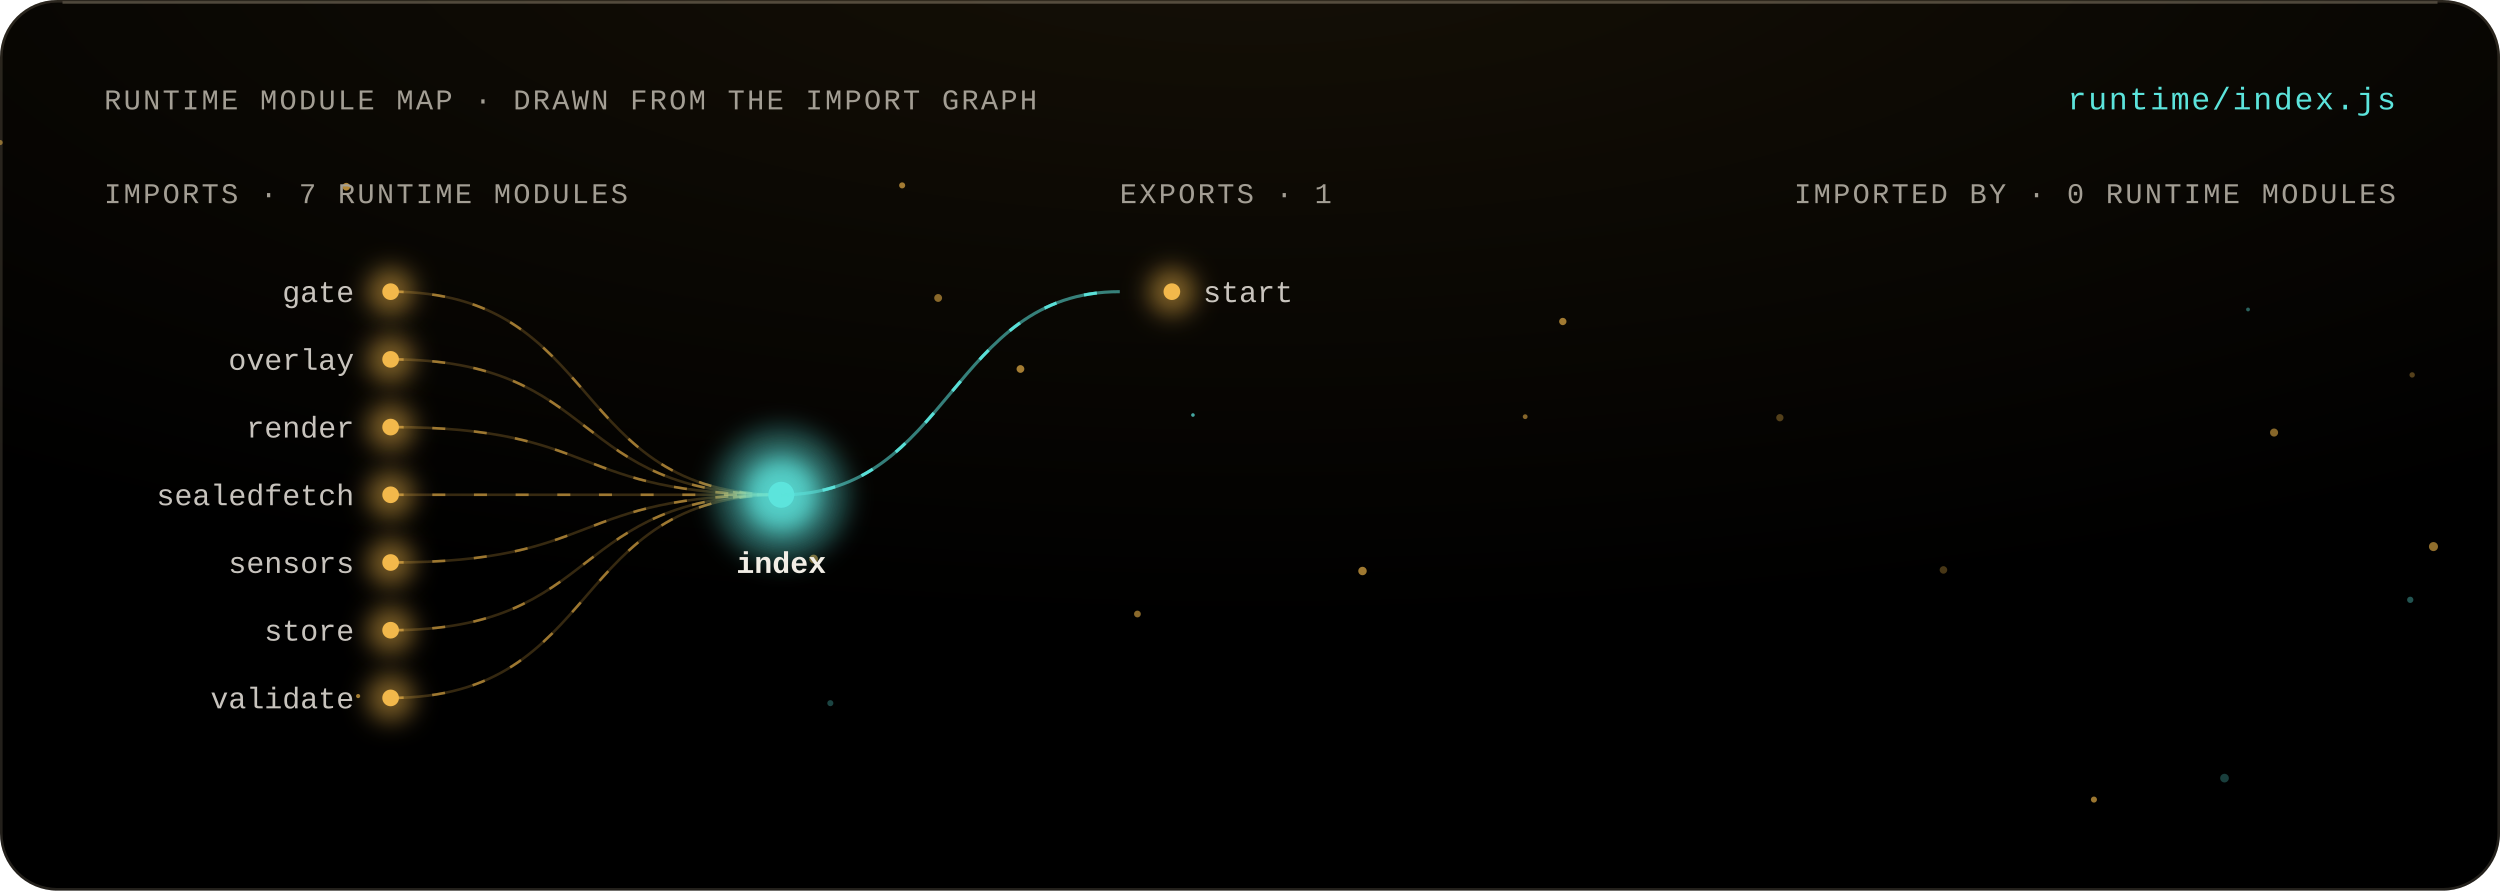
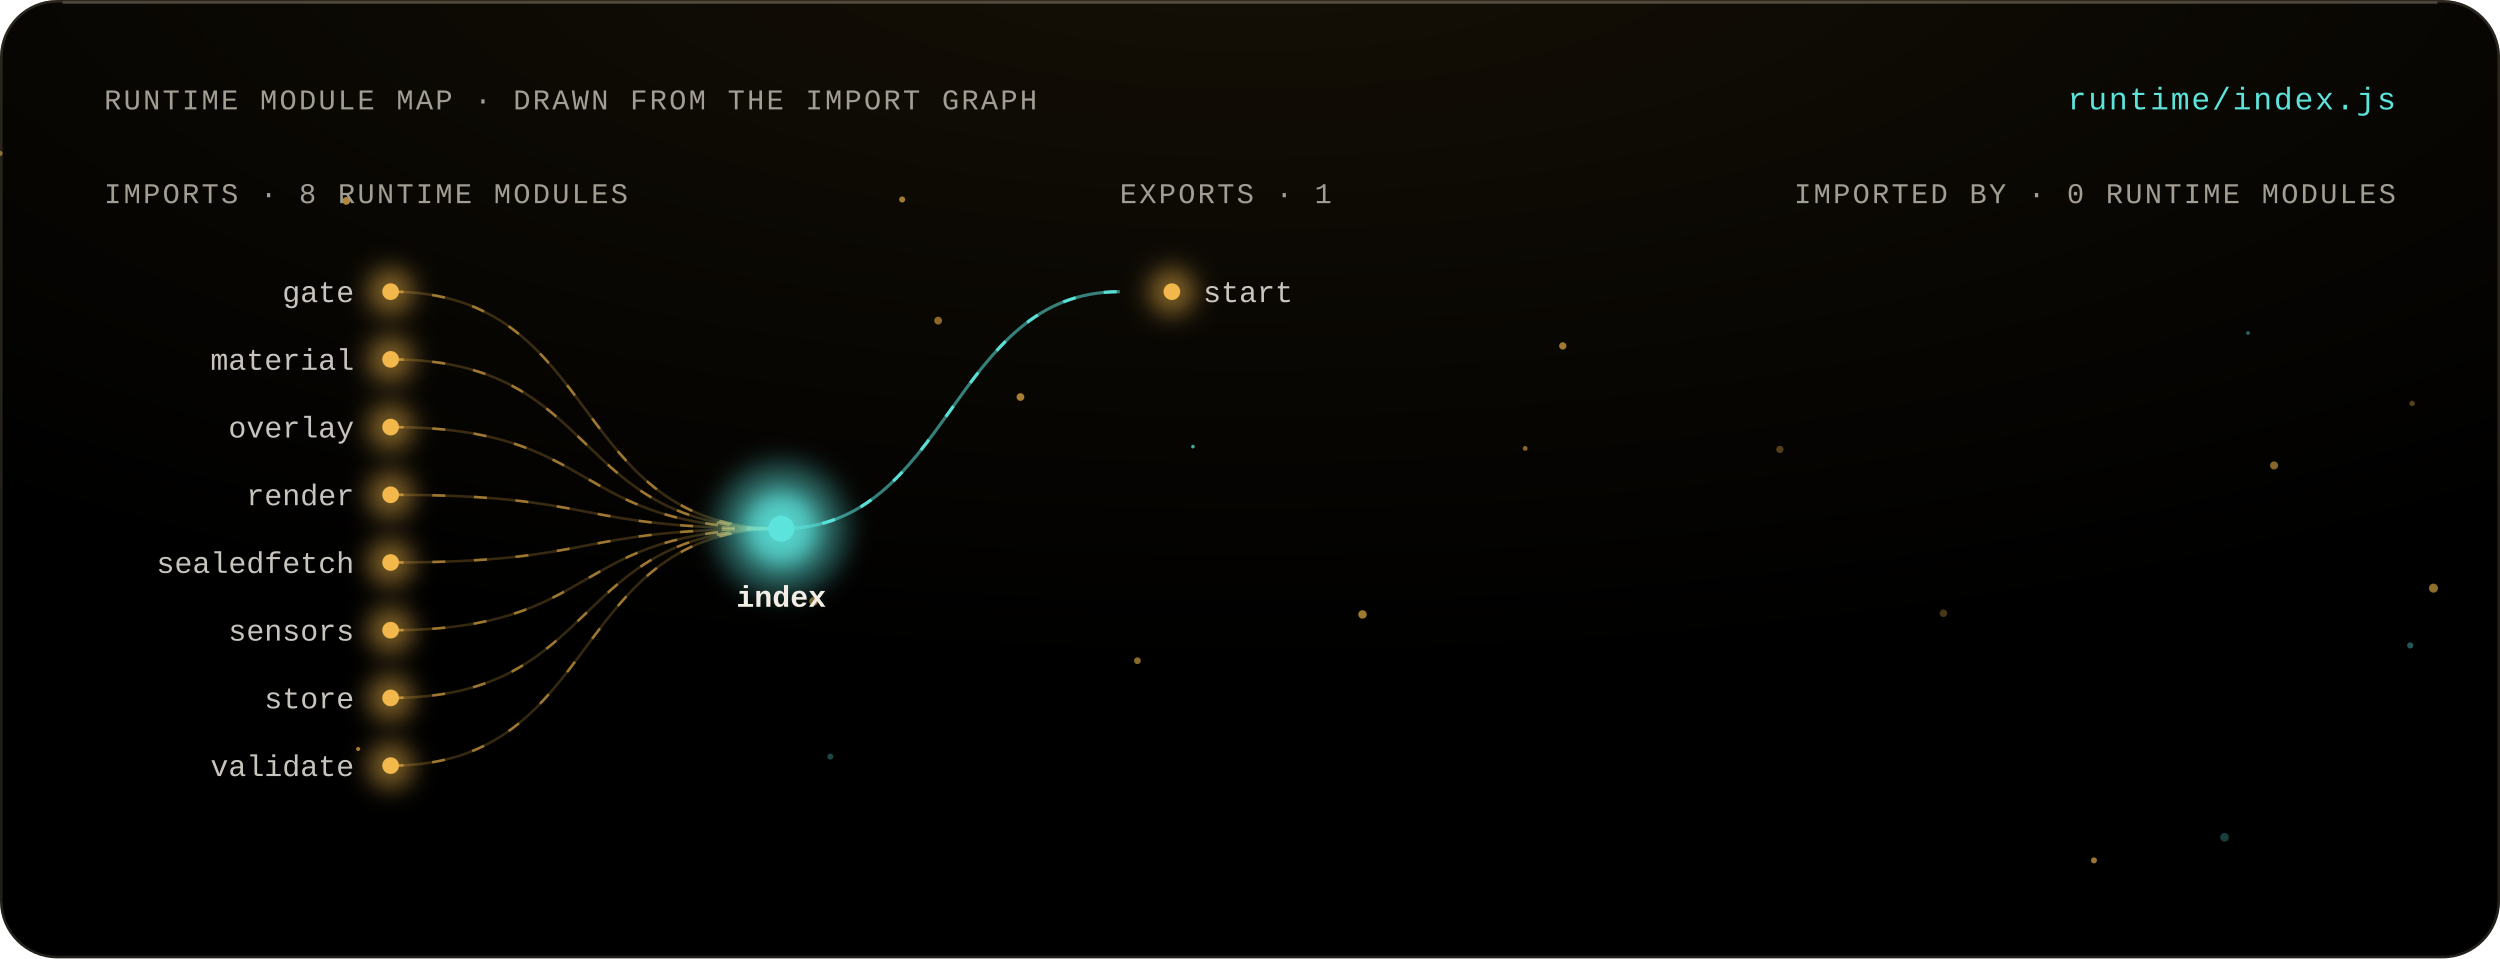
- <svg xmlns="http://www.w3.org/2000/svg" viewBox="0 0 960 342" width="960" height="342" role="img" aria-labelledby="t">
+ <svg xmlns="http://www.w3.org/2000/svg" viewBox="0 0 960 368" width="960" height="368" role="img" aria-labelledby="t">
  <style>
  text { font-family: 'Geist Mono', ui-monospace, 'Liberation Mono', Menlo, monospace; fill: #F2EEE6; }
  .m { fill: #A39E94; font-size: 11px; letter-spacing: .08em; }
  .l { font-size: 11.5px; }
  .h { font-size: 12px; fill: #5CE4DC; letter-spacing: .06em; }
  .flow { stroke-dasharray: 5 11; animation: flow 3s linear infinite; }
  @keyframes flow { to { stroke-dashoffset: -32; } }
  .breathe { animation: breathe 4.2s ease-in-out infinite; }
  @keyframes breathe { 50% { opacity: .38; } }
  .beat { animation: beat 2.6s ease-in-out infinite; transform-box: fill-box; transform-origin: center; }
  @keyframes beat { 50% { opacity: .55; transform: scale(1.35); } }
  .spin { transform-box: fill-box; transform-origin: center; animation: spin 48s linear infinite; }
  .spin-r { transform-box: fill-box; transform-origin: center; animation: spin 64s linear infinite reverse; }
  @keyframes spin { to { transform: rotate(360deg); } }
  @media (prefers-reduced-motion: reduce) { * { animation: none !important; } }
</style>
  <defs>
    <filter id="bloom" x="-80%" y="-80%" width="260%" height="260%">
      <feGaussianBlur stdDeviation="4.5" />
    </filter>
    <filter id="soft" x="-30%" y="-30%" width="160%" height="160%">
      <feGaussianBlur stdDeviation="1.4" />
    </filter>
    <radialGradient id="key" cx="50%" cy="-10%" r="80%">
      <stop offset="0" stop-color="#F2B84B" stop-opacity=".09" />
      <stop offset="1" stop-color="#F2B84B" stop-opacity="0" />
    </radialGradient>
    <linearGradient id="pair" x1="0" x2="1">
      <stop offset="0" stop-color="#F2B84B" />
      <stop offset="1" stop-color="#5CE4DC" />
    </linearGradient>
  </defs>
-   <rect width="960" height="342" rx="22" fill="#000" />
-   <rect width="960" height="342" rx="22" fill="url(#key)" />
-   <rect x=".5" y=".5" width="959" height="341" rx="21.5" fill="none" stroke="rgba(255,232,196,.14)" />
+   <rect width="960" height="368" rx="22" fill="#000" />
+   <rect width="960" height="368" rx="22" fill="url(#key)" />
+   <rect x=".5" y=".5" width="959" height="367" rx="21.5" fill="none" stroke="rgba(255,232,196,.14)" />
  <path d="M 24 1 H 936" stroke="rgba(255,238,208,.22)" stroke-width="1" />
  <g>
-     <circle cx="360.25" cy="114.42" r="1.51" fill="#F2B84B" opacity="0.55" class="breathe" style="animation-delay:-1.6s" />
-     <circle cx="804.07" cy="307.04" r="1.17" fill="#F2B84B" opacity="0.64" class="breathe" style="animation-delay:-0.06s" />
-     <circle cx="132.96" cy="71.7" r="1.48" fill="#F2B84B" opacity="0.73" class="breathe" style="animation-delay:-0.94s" />
-     <circle cx="925.53" cy="230.33" r="1.21" fill="#5CE4DC" opacity="0.37" class="breathe" style="animation-delay:-1.01s" />
-     <circle cx="318.85" cy="270.01" r="1.17" fill="#5CE4DC" opacity="0.3" class="breathe" style="animation-delay:-4.14s" />
-     <circle cx="436.77" cy="235.78" r="1.31" fill="#F2B84B" opacity="0.57" class="breathe" style="animation-delay:-0.07s" />
-     <circle cx="312.44" cy="214.64" r="1.66" fill="#F2B84B" opacity="0.53" class="breathe" style="animation-delay:-0.47s" />
-     <circle cx="523.2" cy="219.27" r="1.62" fill="#F2B84B" opacity="0.66" class="breathe" style="animation-delay:-1.52s" />
-     <circle cx="137.52" cy="267.29" r="0.8" fill="#F2B84B" opacity="0.66" class="breathe" style="animation-delay:-3.41s" />
-     <circle cx="683.46" cy="160.39" r="1.4" fill="#F2B84B" opacity="0.33" class="breathe" style="animation-delay:-3.31s" />
-     <circle cx="0.07" cy="54.74" r="0.98" fill="#F2B84B" opacity="0.51" class="breathe" style="animation-delay:-0.55s" />
-     <circle cx="934.45" cy="209.89" r="1.74" fill="#F2B84B" opacity="0.59" class="breathe" style="animation-delay:-1.18s" />
-     <circle cx="458.09" cy="159.37" r="0.7" fill="#5CE4DC" opacity="0.73" class="breathe" style="animation-delay:-0.92s" />
-     <circle cx="746.28" cy="218.85" r="1.45" fill="#F2B84B" opacity="0.3" class="breathe" style="animation-delay:-3.9s" />
-     <circle cx="585.67" cy="160.01" r="0.93" fill="#F2B84B" opacity="0.54" class="breathe" style="animation-delay:-3.86s" />
-     <circle cx="346.43" cy="71.19" r="1.17" fill="#F2B84B" opacity="0.65" class="breathe" style="animation-delay:-3.1s" />
-     <circle cx="600.11" cy="123.45" r="1.41" fill="#F2B84B" opacity="0.65" class="breathe" style="animation-delay:-2.78s" />
-     <circle cx="854.21" cy="298.8" r="1.67" fill="#5CE4DC" opacity="0.27" class="breathe" style="animation-delay:-1.81s" />
-     <circle cx="873.24" cy="166.1" r="1.55" fill="#F2B84B" opacity="0.55" class="breathe" style="animation-delay:-0.34s" />
-     <circle cx="926.27" cy="143.97" r="1.04" fill="#F2B84B" opacity="0.34" class="breathe" style="animation-delay:-2.03s" />
-     <circle cx="391.85" cy="141.69" r="1.49" fill="#F2B84B" opacity="0.67" class="breathe" style="animation-delay:-1.67s" />
-     <circle cx="863.24" cy="118.84" r="0.74" fill="#5CE4DC" opacity="0.42" class="breathe" style="animation-delay:-3s" />
+     <circle cx="360.25" cy="123.11" r="1.51" fill="#F2B84B" opacity="0.55" class="breathe" style="animation-delay:-1.6s" />
+     <circle cx="804.07" cy="330.38" r="1.17" fill="#F2B84B" opacity="0.64" class="breathe" style="animation-delay:-0.06s" />
+     <circle cx="132.96" cy="77.15" r="1.48" fill="#F2B84B" opacity="0.73" class="breathe" style="animation-delay:-0.94s" />
+     <circle cx="925.53" cy="247.84" r="1.21" fill="#5CE4DC" opacity="0.37" class="breathe" style="animation-delay:-1.01s" />
+     <circle cx="318.85" cy="290.54" r="1.17" fill="#5CE4DC" opacity="0.3" class="breathe" style="animation-delay:-4.14s" />
+     <circle cx="436.77" cy="253.71" r="1.31" fill="#F2B84B" opacity="0.57" class="breathe" style="animation-delay:-0.07s" />
+     <circle cx="312.44" cy="230.96" r="1.66" fill="#F2B84B" opacity="0.53" class="breathe" style="animation-delay:-0.47s" />
+     <circle cx="523.2" cy="235.94" r="1.62" fill="#F2B84B" opacity="0.66" class="breathe" style="animation-delay:-1.52s" />
+     <circle cx="137.52" cy="287.61" r="0.8" fill="#F2B84B" opacity="0.66" class="breathe" style="animation-delay:-3.41s" />
+     <circle cx="683.46" cy="172.58" r="1.4" fill="#F2B84B" opacity="0.33" class="breathe" style="animation-delay:-3.31s" />
+     <circle cx="0.07" cy="58.9" r="0.98" fill="#F2B84B" opacity="0.51" class="breathe" style="animation-delay:-0.55s" />
+     <circle cx="934.45" cy="225.85" r="1.74" fill="#F2B84B" opacity="0.59" class="breathe" style="animation-delay:-1.18s" />
+     <circle cx="458.09" cy="171.49" r="0.7" fill="#5CE4DC" opacity="0.73" class="breathe" style="animation-delay:-0.92s" />
+     <circle cx="746.28" cy="235.49" r="1.45" fill="#F2B84B" opacity="0.3" class="breathe" style="animation-delay:-3.9s" />
+     <circle cx="585.67" cy="172.18" r="0.93" fill="#F2B84B" opacity="0.54" class="breathe" style="animation-delay:-3.86s" />
+     <circle cx="346.43" cy="76.6" r="1.17" fill="#F2B84B" opacity="0.65" class="breathe" style="animation-delay:-3.1s" />
+     <circle cx="600.11" cy="132.83" r="1.41" fill="#F2B84B" opacity="0.65" class="breathe" style="animation-delay:-2.78s" />
+     <circle cx="854.21" cy="321.52" r="1.67" fill="#5CE4DC" opacity="0.27" class="breathe" style="animation-delay:-1.81s" />
+     <circle cx="873.24" cy="178.73" r="1.55" fill="#F2B84B" opacity="0.55" class="breathe" style="animation-delay:-0.34s" />
+     <circle cx="926.27" cy="154.92" r="1.04" fill="#F2B84B" opacity="0.34" class="breathe" style="animation-delay:-2.03s" />
+     <circle cx="391.85" cy="152.46" r="1.49" fill="#F2B84B" opacity="0.67" class="breathe" style="animation-delay:-1.67s" />
+     <circle cx="863.24" cy="127.88" r="0.74" fill="#5CE4DC" opacity="0.42" class="breathe" style="animation-delay:-3s" />
  </g>
  <text x="40" y="42" class="m" text-anchor="start">RUNTIME MODULE MAP · DRAWN FROM THE IMPORT GRAPH</text>
  <text x="920" y="42" class="h" text-anchor="end">runtime/index.js</text>
-   <text x="40" y="78" class="m" text-anchor="start">IMPORTS · 7 RUNTIME MODULES</text>
+   <text x="40" y="78" class="m" text-anchor="start">IMPORTS · 8 RUNTIME MODULES</text>
  <text x="430" y="78" class="m" text-anchor="start">EXPORTS · 1</text>
  <text x="920" y="78" class="m" text-anchor="end">IMPORTED BY · 0 RUNTIME MODULES</text>
-   <path d="M 150 112 C 232.5 112, 217.5 190, 300 190" fill="none" stroke="#F2B84B" stroke-opacity="0.22" stroke-width="1" />
-   <path d="M 150 112 C 232.5 112, 217.5 190, 300 190" fill="none" stroke="#F2B84B" stroke-opacity="0.55" stroke-width="1" class="flow" />
+   <path d="M 150 112 C 232.5 112, 217.5 203, 300 203" fill="none" stroke="#F2B84B" stroke-opacity="0.22" stroke-width="1" />
+   <path d="M 150 112 C 232.5 112, 217.5 203, 300 203" fill="none" stroke="#F2B84B" stroke-opacity="0.55" stroke-width="1" class="flow" />
  <g>
    <circle cx="150" cy="112" r="9" fill="#F2B84B" opacity="0.5" filter="url(#bloom)" class="breathe" style="animation-delay:-3.94s" />
    <circle cx="150" cy="112" r="3.2" fill="#F2B84B" />
  </g>
  <text x="136" y="116" class="l" text-anchor="end" fill="#F2EEE6" fill-opacity=".82">gate</text>
-   <path d="M 150 138 C 232.5 138, 217.5 190, 300 190" fill="none" stroke="#F2B84B" stroke-opacity="0.22" stroke-width="1" />
-   <path d="M 150 138 C 232.5 138, 217.5 190, 300 190" fill="none" stroke="#F2B84B" stroke-opacity="0.55" stroke-width="1" class="flow" />
+   <path d="M 150 138 C 232.5 138, 217.5 203, 300 203" fill="none" stroke="#F2B84B" stroke-opacity="0.22" stroke-width="1" />
+   <path d="M 150 138 C 232.5 138, 217.5 203, 300 203" fill="none" stroke="#F2B84B" stroke-opacity="0.55" stroke-width="1" class="flow" />
  <g>
    <circle cx="150" cy="138" r="9" fill="#F2B84B" opacity="0.5" filter="url(#bloom)" class="breathe" style="animation-delay:-2.96s" />
    <circle cx="150" cy="138" r="3.2" fill="#F2B84B" />
  </g>
-   <text x="136" y="142" class="l" text-anchor="end" fill="#F2EEE6" fill-opacity=".82">overlay</text>
-   <path d="M 150 164 C 232.5 164, 217.5 190, 300 190" fill="none" stroke="#F2B84B" stroke-opacity="0.22" stroke-width="1" />
-   <path d="M 150 164 C 232.5 164, 217.5 190, 300 190" fill="none" stroke="#F2B84B" stroke-opacity="0.55" stroke-width="1" class="flow" />
+   <text x="136" y="142" class="l" text-anchor="end" fill="#F2EEE6" fill-opacity=".82">material</text>
+   <path d="M 150 164 C 232.5 164, 217.5 203, 300 203" fill="none" stroke="#F2B84B" stroke-opacity="0.22" stroke-width="1" />
+   <path d="M 150 164 C 232.5 164, 217.5 203, 300 203" fill="none" stroke="#F2B84B" stroke-opacity="0.55" stroke-width="1" class="flow" />
  <g>
    <circle cx="150" cy="164" r="9" fill="#F2B84B" opacity="0.5" filter="url(#bloom)" class="breathe" style="animation-delay:-1.5s" />
    <circle cx="150" cy="164" r="3.2" fill="#F2B84B" />
  </g>
-   <text x="136" y="168" class="l" text-anchor="end" fill="#F2EEE6" fill-opacity=".82">render</text>
-   <path d="M 150 190 C 232.5 190, 217.5 190, 300 190" fill="none" stroke="#F2B84B" stroke-opacity="0.22" stroke-width="1" />
-   <path d="M 150 190 C 232.5 190, 217.5 190, 300 190" fill="none" stroke="#F2B84B" stroke-opacity="0.55" stroke-width="1" class="flow" />
+   <text x="136" y="168" class="l" text-anchor="end" fill="#F2EEE6" fill-opacity=".82">overlay</text>
+   <path d="M 150 190 C 232.5 190, 217.5 203, 300 203" fill="none" stroke="#F2B84B" stroke-opacity="0.22" stroke-width="1" />
+   <path d="M 150 190 C 232.5 190, 217.5 203, 300 203" fill="none" stroke="#F2B84B" stroke-opacity="0.55" stroke-width="1" class="flow" />
  <g>
    <circle cx="150" cy="190" r="9" fill="#F2B84B" opacity="0.5" filter="url(#bloom)" class="breathe" style="animation-delay:-1.34s" />
    <circle cx="150" cy="190" r="3.2" fill="#F2B84B" />
  </g>
-   <text x="136" y="194" class="l" text-anchor="end" fill="#F2EEE6" fill-opacity=".82">sealedfetch</text>
-   <path d="M 150 216 C 232.5 216, 217.5 190, 300 190" fill="none" stroke="#F2B84B" stroke-opacity="0.22" stroke-width="1" />
-   <path d="M 150 216 C 232.5 216, 217.5 190, 300 190" fill="none" stroke="#F2B84B" stroke-opacity="0.55" stroke-width="1" class="flow" />
+   <text x="136" y="194" class="l" text-anchor="end" fill="#F2EEE6" fill-opacity=".82">render</text>
+   <path d="M 150 216 C 232.5 216, 217.5 203, 300 203" fill="none" stroke="#F2B84B" stroke-opacity="0.22" stroke-width="1" />
+   <path d="M 150 216 C 232.5 216, 217.5 203, 300 203" fill="none" stroke="#F2B84B" stroke-opacity="0.55" stroke-width="1" class="flow" />
  <g>
    <circle cx="150" cy="216" r="9" fill="#F2B84B" opacity="0.5" filter="url(#bloom)" class="breathe" style="animation-delay:-2.38s" />
    <circle cx="150" cy="216" r="3.2" fill="#F2B84B" />
  </g>
-   <text x="136" y="220" class="l" text-anchor="end" fill="#F2EEE6" fill-opacity=".82">sensors</text>
-   <path d="M 150 242 C 232.5 242, 217.5 190, 300 190" fill="none" stroke="#F2B84B" stroke-opacity="0.22" stroke-width="1" />
-   <path d="M 150 242 C 232.5 242, 217.5 190, 300 190" fill="none" stroke="#F2B84B" stroke-opacity="0.55" stroke-width="1" class="flow" />
+   <text x="136" y="220" class="l" text-anchor="end" fill="#F2EEE6" fill-opacity=".82">sealedfetch</text>
+   <path d="M 150 242 C 232.5 242, 217.5 203, 300 203" fill="none" stroke="#F2B84B" stroke-opacity="0.22" stroke-width="1" />
+   <path d="M 150 242 C 232.5 242, 217.5 203, 300 203" fill="none" stroke="#F2B84B" stroke-opacity="0.55" stroke-width="1" class="flow" />
  <g>
    <circle cx="150" cy="242" r="9" fill="#F2B84B" opacity="0.5" filter="url(#bloom)" class="breathe" style="animation-delay:-1.52s" />
    <circle cx="150" cy="242" r="3.2" fill="#F2B84B" />
  </g>
-   <text x="136" y="246" class="l" text-anchor="end" fill="#F2EEE6" fill-opacity=".82">store</text>
-   <path d="M 150 268 C 232.5 268, 217.5 190, 300 190" fill="none" stroke="#F2B84B" stroke-opacity="0.22" stroke-width="1" />
-   <path d="M 150 268 C 232.5 268, 217.5 190, 300 190" fill="none" stroke="#F2B84B" stroke-opacity="0.55" stroke-width="1" class="flow" />
+   <text x="136" y="246" class="l" text-anchor="end" fill="#F2EEE6" fill-opacity=".82">sensors</text>
+   <path d="M 150 268 C 232.5 268, 217.5 203, 300 203" fill="none" stroke="#F2B84B" stroke-opacity="0.22" stroke-width="1" />
+   <path d="M 150 268 C 232.5 268, 217.5 203, 300 203" fill="none" stroke="#F2B84B" stroke-opacity="0.55" stroke-width="1" class="flow" />
  <g>
    <circle cx="150" cy="268" r="9" fill="#F2B84B" opacity="0.5" filter="url(#bloom)" class="breathe" style="animation-delay:-3.9s" />
    <circle cx="150" cy="268" r="3.2" fill="#F2B84B" />
  </g>
-   <text x="136" y="272" class="l" text-anchor="end" fill="#F2EEE6" fill-opacity=".82">validate</text>
-   <circle cx="300" cy="190" r="26" fill="#5CE4DC" opacity=".35" filter="url(#bloom)" class="beat" />
+   <text x="136" y="272" class="l" text-anchor="end" fill="#F2EEE6" fill-opacity=".82">store</text>
+   <path d="M 150 294 C 232.5 294, 217.5 203, 300 203" fill="none" stroke="#F2B84B" stroke-opacity="0.22" stroke-width="1" />
+   <path d="M 150 294 C 232.5 294, 217.5 203, 300 203" fill="none" stroke="#F2B84B" stroke-opacity="0.55" stroke-width="1" class="flow" />
  <g>
-     <circle cx="300" cy="190" r="15" fill="#5CE4DC" opacity="0.85" filter="url(#bloom)" class="beat" style="animation-delay:-0s" />
-     <circle cx="300" cy="190" r="5" fill="#5CE4DC" />
+     <circle cx="150" cy="294" r="9" fill="#F2B84B" opacity="0.5" filter="url(#bloom)" class="breathe" style="animation-delay:-1.69s" />
+     <circle cx="150" cy="294" r="3.2" fill="#F2B84B" />
  </g>
-   <text x="300" y="220" class="l" text-anchor="middle" fill="#5CE4DC" font-weight="700" font-size="13">index</text>
-   <path d="M 300 190 C 365 190, 365 112, 430 112" fill="none" stroke="#5CE4DC" stroke-opacity="0.55" stroke-width="1.2" />
-   <path d="M 300 190 C 365 190, 365 112, 430 112" fill="none" stroke="#5CE4DC" stroke-opacity="0.95" stroke-width="1.2" class="flow" />
+   <text x="136" y="298" class="l" text-anchor="end" fill="#F2EEE6" fill-opacity=".82">validate</text>
+   <circle cx="300" cy="203" r="26" fill="#5CE4DC" opacity=".35" filter="url(#bloom)" class="beat" />
  <g>
-     <circle cx="450" cy="112" r="9" fill="#F2B84B" opacity="0.5" filter="url(#bloom)" class="breathe" style="animation-delay:-1.69s" />
+     <circle cx="300" cy="203" r="15" fill="#5CE4DC" opacity="0.85" filter="url(#bloom)" class="beat" style="animation-delay:-0s" />
+     <circle cx="300" cy="203" r="5" fill="#5CE4DC" />
+   </g>
+   <text x="300" y="233" class="l" text-anchor="middle" fill="#5CE4DC" font-weight="700" font-size="13">index</text>
+   <path d="M 300 203 C 365 203, 365 112, 430 112" fill="none" stroke="#5CE4DC" stroke-opacity="0.55" stroke-width="1.2" />
+   <path d="M 300 203 C 365 203, 365 112, 430 112" fill="none" stroke="#5CE4DC" stroke-opacity="0.95" stroke-width="1.2" class="flow" />
+   <g>
+     <circle cx="450" cy="112" r="9" fill="#F2B84B" opacity="0.5" filter="url(#bloom)" class="breathe" style="animation-delay:-3.35s" />
    <circle cx="450" cy="112" r="3.2" fill="#F2B84B" />
  </g>
  <text x="462" y="116" class="l" text-anchor="start" fill="#F2EEE6" fill-opacity=".82">start</text>
</svg>
